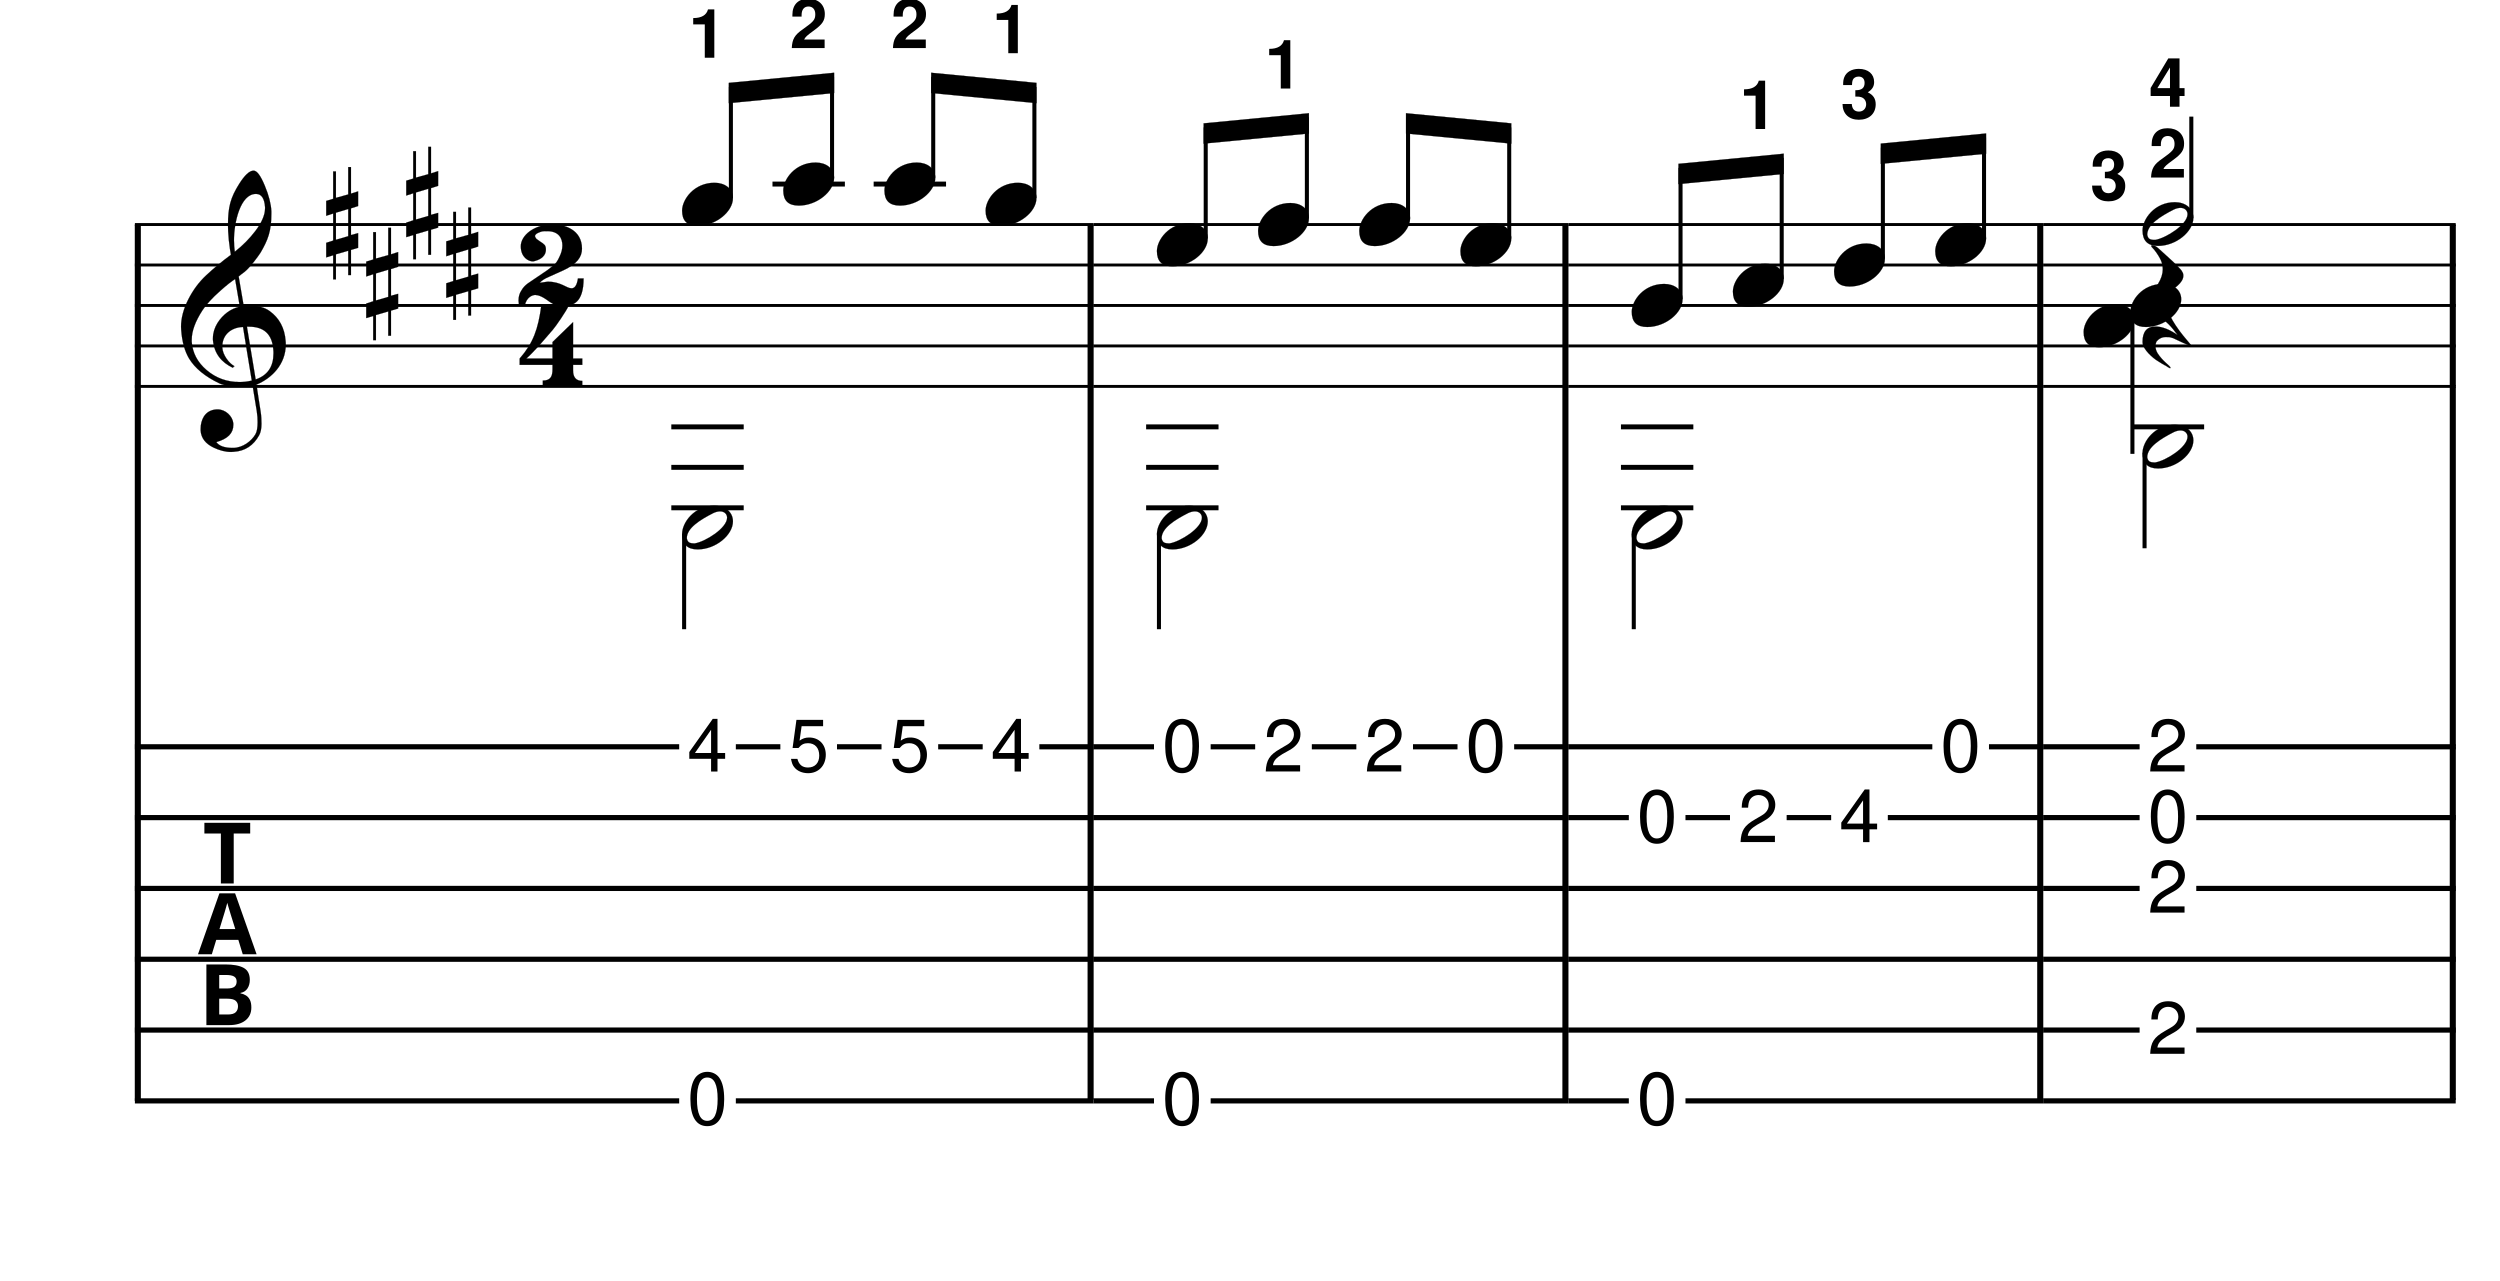
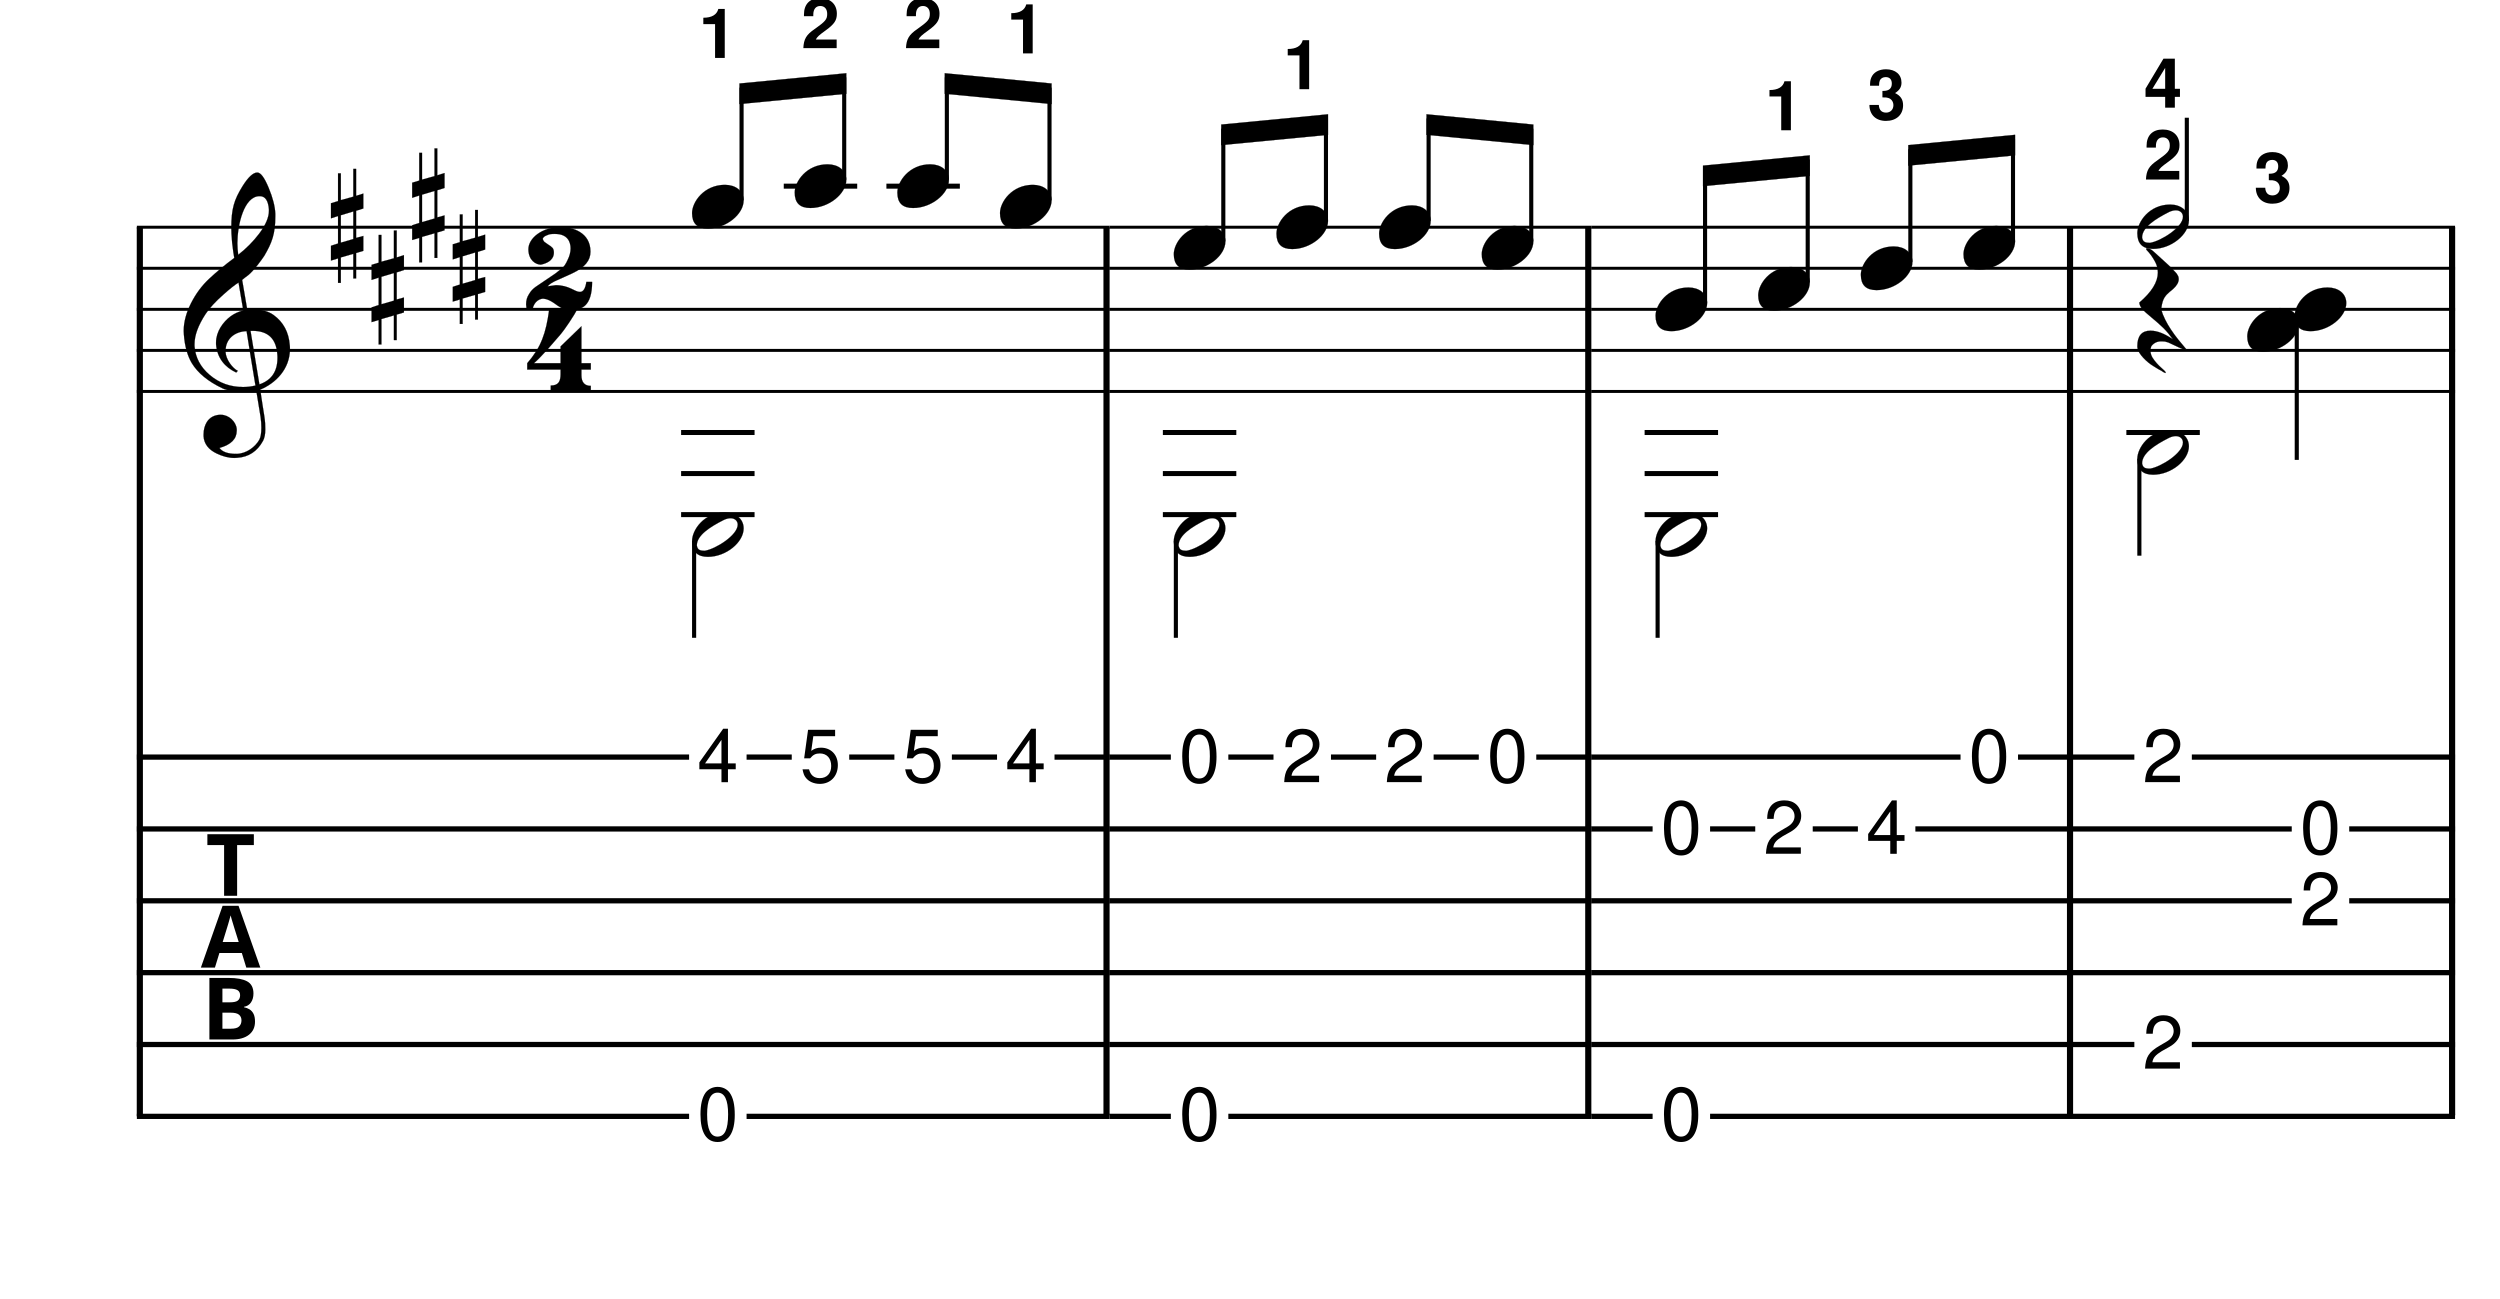
- <svg xmlns="http://www.w3.org/2000/svg" xmlns:xlink="http://www.w3.org/1999/xlink" viewBox="0 0 445 228" version="1.1" overflow="visible" id="osjvtb9">
+ <svg xmlns="http://www.w3.org/2000/svg" xmlns:xlink="http://www.w3.org/1999/xlink" viewBox="0 0 439 228" version="1.1" overflow="visible" id="k13cyb0m">
  <defs>
-     <g id="E050-osjvtb9">
+     <g id="E050-k13cyb0m">
      <path transform="scale(1,-1)" d="M441 -245c-23 -4 -48 -6 -76 -6c-59 0 -102 7 -130 20c-88 42 -150 93 -187 154c-26 44 -43 103 -48 176c0 6 -1 13 -1 19c0 54 15 111 45 170c29 57 65 106 110 148s96 85 153 127c-3 16 -8 46 -13 92c-4 43 -5 73 -5 89c0 117 16 172 69 257c34 54 64 82 89 82 c21 0 43 -30 69 -92s39 -115 41 -159v-15c0 -109 -21 -162 -67 -241c-13 -20 -63 -90 -98 -118c-13 -9 -25 -19 -37 -29l31 -181c8 1 18 2 28 2c58 0 102 -12 133 -35c59 -43 92 -104 98 -184c1 -7 1 -15 1 -22c0 -123 -87 -209 -181 -248c8 -57 17 -110 25 -162 c5 -31 6 -58 6 -80c0 -30 -5 -53 -14 -70c-35 -64 -88 -99 -158 -103c-5 0 -11 -1 -16 -1c-37 0 -72 10 -108 27c-50 24 -77 59 -80 105v11c0 29 7 55 20 76c18 28 45 42 79 44h6c49 0 93 -42 97 -87v-9c0 -51 -34 -86 -105 -106c17 -24 51 -36 102 -36c62 0 116 43 140 85 c9 16 13 41 13 74c0 20 -1 42 -5 67c-8 53 -18 106 -26 159zM461 939c-95 0 -135 -175 -135 -286c0 -24 2 -48 5 -71c50 39 92 82 127 128c40 53 60 100 60 140v8c-4 53 -22 81 -55 81h-2zM406 119l54 -326c73 25 110 78 110 161c0 7 0 15 -1 23c-7 95 -57 142 -151 142h-12 zM382 117c-72 -2 -128 -47 -128 -120v-7c2 -46 43 -99 75 -115c-3 -2 -7 -5 -10 -10c-70 33 -116 88 -123 172v11c0 68 44 126 88 159c23 17 49 29 78 36l-29 170c-21 -13 -52 -37 -92 -73c-50 -44 -86 -84 -109 -119c-45 -69 -67 -130 -67 -182v-13c5 -68 35 -127 93 -176 s125 -73 203 -73c25 0 50 3 75 9c-19 111 -36 221 -54 331z" />
    </g>
-     <g id="E262-osjvtb9">
+     <g id="E262-k13cyb0m">
      <path transform="scale(1,-1)" d="M136 186v169h17v-164l44 14v-91l-44 -14v-165l44 12v-91l-44 -13v-155h-17v150l-76 -22v-155h-17v149l-43 -13v90l43 14v167l-43 -14v92l43 13v169h17v-163zM60 73v-167l76 22v168z" />
    </g>
-     <g id="E082-osjvtb9">
+     <g id="E082-k13cyb0m">
      <path transform="scale(1,-1)" d="M124 -185c-18 0 -55 -14 -65 -65h-36l-3 30c0 25 6 45 18 63c11 19 22 30 39 43l121 82l37 29c15 11 27 29 38 54c12 24 18 47 18 70c0 40 -19 88 -94 88c-25 0 -32 0 -50 -8c-14 -5 -23 -12 -26 -22c3 -9 7 -15 10 -18l24 -17c12 -7 17 -11 27 -21c5 -7 7 -16 7 -27 c0 -12 0 -57 -79 -74c-30 0 -76 26 -76 94c0 66 81 135 197 135c72 0 181 -32 181 -150c0 -53 -32 -95 -113 -133l-91 -41c-26 -11 -45 -23 -57 -37l49 7c84 0 115 -41 148 -41c20 0 33 20 39 61h35c0 -152 -68 -168 -114 -168c-17 0 -65 0 -79 7h10l-28 17 c-49 37 -69 40 -87 42z" />
    </g>
-     <g id="E084-osjvtb9">
+     <g id="E084-k13cyb0m">
      <path transform="scale(1,-1)" d="M20 -78c84 97 114 180 134 329h170c-13 -32 -82 -132 -99 -151l-84 -97c-33 -36 -59 -63 -80 -81h162v102l127 123v-225h57v-39h-57v-34c0 -43 19 -65 57 -65v-34h-244v36c48 0 60 26 60 70v27h-203v39z" />
    </g>
-     <g id="E0A4-osjvtb9">
+     <g id="E0A4-k13cyb0m">
      <path transform="scale(1,-1)" d="M0 -39c0 68 73 172 200 172c66 0 114 -37 114 -95c0 -84 -106 -171 -218 -171c-64 0 -96 30 -96 94z" />
    </g>
-     <g id="E0A3-osjvtb9">
+     <g id="E0A3-k13cyb0m">
      <path transform="scale(1,-1)" d="M278 64c0 22 -17 39 -43 39c-12 0 -26 -3 -41 -10c-85 -43 -165 -94 -165 -156c5 -25 15 -32 49 -32c67 11 200 95 200 159zM0 -36c0 68 73 174 200 174c66 0 114 -39 114 -97c0 -84 -106 -173 -218 -173c-64 0 -96 32 -96 96z" />
    </g>
-     <g id="E06D-osjvtb9">
+     <g id="E06D-k13cyb0m">
      <path transform="scale(1,-1)" d="M18 697v53h369v-53h-154v-418h-60v418h-155zM111 -94l-50 -141h-64l168 470h78l165 -470h-67l-49 141h-181zM276 -43l-73 214l-77 -214h150zM27 -750v471h191c89 0 139 -51 139 -120c0 -47 -22 -82 -65 -102c60 -23 86 -58 86 -114c0 -78 -54 -135 -139 -135h-212z M203 -332h-116v-150h116c67 0 94 27 94 75s-27 75 -94 75zM234 -535h-147v-162h147c56 0 84 36 84 81c0 46 -28 81 -84 81z" />
    </g>
-     <g id="E240-osjvtb9">
+     <g id="E240-k13cyb0m">
      <path transform="scale(1,-1)" d="M179 -646c15 29 29 55 46 102c18 49 30 108 30 138c0 105 -80 173 -168 200c-18 5 -47 9 -87 16v190h22c8 0 33 -61 71 -95c4 -3 -2 3 61 -56c62 -58 122 -137 122 -241c0 -38 -13 -106 -35 -163c-20 -51 -43 -99 -66 -132c-6 -5 -10 -7 -13 -7s-5 2 -5 5l4 10 c1 3 14 25 18 33z" />
    </g>
-     <g id="E4E5-osjvtb9">
+     <g id="E4E5-k13cyb0m">
      <path transform="scale(1,-1)" d="M107 292c-13 24 -30 49 -52 71c-1 1 0 2 0 3l-2 2c3 3 4 4 6 4c12 0 26 -7 40 -20s44 -40 89 -81c26 -24 28 -29 46 -47c4 -4 8 -9 10 -14c6 -8 8 -16 8 -27c0 -19 -12 -40 -36 -61c-28 -23 -49 -38 -61 -73c-4 -11 -7 -27 -10 -50c13 -43 34 -83 59 -121 c31 -47 59 -79 101 -129c-8 0 -26 7 -54 20l-62 29l-21 6l-23 1c-25 0 -45 -10 -60 -30l-4 -14l-1 -12c0 -33 20 -56 39 -78c8 -9 17 -18 26 -26c17 -15 27 -24 28 -30l-3 -3c-11 5 -19 10 -25 15c-9 3 -37 21 -45 26c-24 14 -45 32 -63 51c-19 21 -37 44 -37 71 c0 63 27 95 80 95c41 0 86 -18 136 -52c-19 26 -37 48 -55 66c-23 23 -48 44 -73 65c-28 23 -47 40 -58 53s-17 26 -18 39c75 64 113 125 113 183c0 27 -7 48 -18 68z" />
    </g>
  </defs>
-   <style type="text/css">#osjvtb9 g.ending, #osjvtb9 g.fing, #osjvtb9 g.reh, #osjvtb9 g.tempo {font-weight:bold;}#osjvtb9 g.dir, #osjvtb9 g.dynam, #osjvtb9 g.mNum {font-style:italic;}#osjvtb9 g.label {font-weight:normal;}#osjvtb9 ellipse, #osjvtb9 path, #osjvtb9 polygon, #osjvtb9 polyline, #osjvtb9 rect {stroke:currentColor}#osjvtb9 g.cursor {fill:dodgerblue; color:dodgerblue;}#osjvtb9 g.cursor.chord {fill:limegreen; color:limegreen;}</style>
-   <svg class="definition-scale" color="black" font-family="Helvetica, Arial, DejaVu Sans, sans-serif" viewBox="0 0 11120 5680">
+   <style type="text/css">#k13cyb0m g.ending, #k13cyb0m g.fing, #k13cyb0m g.reh, #k13cyb0m g.tempo {font-weight:bold;}#k13cyb0m g.dir, #k13cyb0m g.dynam, #k13cyb0m g.mNum {font-style:italic;}#k13cyb0m g.label {font-weight:normal;}#k13cyb0m ellipse, #k13cyb0m path, #k13cyb0m polygon, #k13cyb0m polyline, #k13cyb0m rect {stroke:currentColor}#k13cyb0m g.cursor {fill:dodgerblue; color:dodgerblue;}#k13cyb0m g.cursor.chord {fill:limegreen; color:limegreen;}</style>
+   <svg class="definition-scale" color="black" font-family="Helvetica, Arial, DejaVu Sans, sans-serif" viewBox="0 0 10960 5680">
    <g class="page-margin" transform="translate(600, 0)">
      <g data-class="score" class="score pageMilestone">
            </g>
      <g data-class="system" class="system">
        <path d="M13 990 L13 4888" stroke-width="27" />
        <g data-class="measure" class="measure">
          <g data-class="staff" class="staff">
            <path d="M0 990 L4264 990" stroke-width="13" />
            <path d="M0 1170 L4264 1170" stroke-width="13" />
            <path d="M0 1350 L4264 1350" stroke-width="13" />
            <path d="M0 1530 L4264 1530" stroke-width="13" />
            <path d="M0 1710 L4264 1710" stroke-width="13" />
            <g data-class="clef" class="clef">
-               <use xlink:href="#E050-osjvtb9" transform="translate(206, 1530) scale(0.72, 0.72)" />
+               <use xlink:href="#E050-k13cyb0m" transform="translate(206, 1530) scale(0.72, 0.72)" />
            </g>
            <g data-class="keySig" class="keySig">
              <g data-class="keyAccid" class="keyAccid">
-                 <use xlink:href="#E262-osjvtb9" transform="translate(851, 990) scale(0.72, 0.72)" />
+                 <use xlink:href="#E262-k13cyb0m" transform="translate(851, 990) scale(0.72, 0.72)" />
              </g>
              <g data-class="keyAccid" class="keyAccid">
-                 <use xlink:href="#E262-osjvtb9" transform="translate(1029, 1260) scale(0.72, 0.72)" />
+                 <use xlink:href="#E262-k13cyb0m" transform="translate(1029, 1260) scale(0.72, 0.72)" />
              </g>
              <g data-class="keyAccid" class="keyAccid">
-                 <use xlink:href="#E262-osjvtb9" transform="translate(1207, 900) scale(0.72, 0.72)" />
+                 <use xlink:href="#E262-k13cyb0m" transform="translate(1207, 900) scale(0.72, 0.72)" />
              </g>
              <g data-class="keyAccid" class="keyAccid">
-                 <use xlink:href="#E262-osjvtb9" transform="translate(1385, 1170) scale(0.72, 0.72)" />
+                 <use xlink:href="#E262-k13cyb0m" transform="translate(1385, 1170) scale(0.72, 0.72)" />
              </g>
            </g>
            <g data-class="meterSig" class="meterSig">
-               <use xlink:href="#E082-osjvtb9" transform="translate(1692, 1170) scale(0.72, 0.72)" />
-               <use xlink:href="#E084-osjvtb9" transform="translate(1697, 1530) scale(0.72, 0.72)" />
+               <use xlink:href="#E082-k13cyb0m" transform="translate(1692, 1170) scale(0.72, 0.72)" />
+               <use xlink:href="#E084-k13cyb0m" transform="translate(1697, 1530) scale(0.72, 0.72)" />
            </g>
            <g data-class="ledgerLines" class="ledgerLines above">
              <g data-class="lineDash" class="lineDash" data-related="#tab-note-1">
                <path d="M2836 810 L3158 810" stroke-width="22" />
              </g>
              <g data-class="lineDash" class="lineDash" data-related="#tab-note-2">
                <path d="M3286 810 L3608 810" stroke-width="22" />
              </g>
            </g>
            <g data-class="ledgerLines" class="ledgerLines below">
              <g data-class="lineDash" class="lineDash" data-related="#tab-note-4">
                <path d="M2386 1890 L2708 1890" stroke-width="22" />
              </g>
              <g data-class="lineDash" class="lineDash" data-related="#tab-note-4">
                <path d="M2386 2070 L2708 2070" stroke-width="22" />
              </g>
              <g data-class="lineDash" class="lineDash" data-related="#tab-note-4">
                <path d="M2386 2250 L2708 2250" stroke-width="22" />
              </g>
            </g>
            <g data-class="layer" class="layer">
              <g data-class="beam" class="beam">
                <polygon points="2642,360 3110,315 3110,405 2642,450" />
                <g data-class="note" class="note">
                  <g data-class="notehead" class="notehead">
-                     <use xlink:href="#E0A4-osjvtb9" transform="translate(2434, 900) scale(0.72, 0.72)" />
+                     <use xlink:href="#E0A4-k13cyb0m" transform="translate(2434, 900) scale(0.72, 0.72)" />
                  </g>
                  <g data-class="stem" class="stem">
                    <path d="M2651 872 L2651 378" stroke-width="18" />
                  </g>
                  <g data-class="accid" class="accid" />
                </g>
                <g data-class="note" class="note">
                  <g data-class="notehead" class="notehead">
-                     <use xlink:href="#E0A4-osjvtb9" transform="translate(2884, 810) scale(0.72, 0.72)" />
+                     <use xlink:href="#E0A4-k13cyb0m" transform="translate(2884, 810) scale(0.72, 0.72)" />
                  </g>
                  <g data-class="stem" class="stem">
                    <path d="M3101 782 L3101 333" stroke-width="18" />
                  </g>
                </g>
              </g>
              <g data-class="beam" class="beam">
                <polygon points="3542,315 4010,360 4010,450 3542,405" />
                <g data-class="note" class="note">
                  <g data-class="notehead" class="notehead">
-                     <use xlink:href="#E0A4-osjvtb9" transform="translate(3334, 810) scale(0.72, 0.72)" />
+                     <use xlink:href="#E0A4-k13cyb0m" transform="translate(3334, 810) scale(0.72, 0.72)" />
                  </g>
                  <g data-class="stem" class="stem">
                    <path d="M3551 782 L3551 333" stroke-width="18" />
                  </g>
                </g>
                <g data-class="note" class="note">
                  <g data-class="notehead" class="notehead">
-                     <use xlink:href="#E0A4-osjvtb9" transform="translate(3784, 900) scale(0.72, 0.72)" />
+                     <use xlink:href="#E0A4-k13cyb0m" transform="translate(3784, 900) scale(0.72, 0.72)" />
                  </g>
                  <g data-class="stem" class="stem">
                    <path d="M4001 872 L4001 378" stroke-width="18" />
                  </g>
                  <g data-class="accid" class="accid" />
                </g>
              </g>
            </g>
            <g data-class="layer" class="layer">
              <g data-class="note" class="note">
                <g data-class="notehead" class="notehead">
-                   <use xlink:href="#E0A3-osjvtb9" transform="translate(2434, 2340) scale(0.72, 0.72)" />
+                   <use xlink:href="#E0A3-k13cyb0m" transform="translate(2434, 2340) scale(0.72, 0.72)" />
                </g>
                <g data-class="stem" class="stem">
                  <path d="M2443 2365 L2443 2790" stroke-width="18" />
                </g>
              </g>
            </g>
          </g>
          <g data-class="staff" class="staff">
            <path d="M0 3313 L2421 3313" stroke-width="23" />
            <path d="M2673 3313 L2871 3313" stroke-width="23" />
            <path d="M3123 3313 L3321 3313" stroke-width="23" />
            <path d="M3573 3313 L3771 3313" stroke-width="23" />
            <path d="M4023 3313 L4264 3313" stroke-width="23" />
            <path d="M0 3628 L4264 3628" stroke-width="23" />
            <path d="M0 3943 L4264 3943" stroke-width="23" />
            <path d="M0 4258 L4264 4258" stroke-width="23" />
            <path d="M0 4573 L4264 4573" stroke-width="23" />
            <path d="M0 4888 L2421 4888" stroke-width="23" />
            <path d="M2673 4888 L4264 4888" stroke-width="23" />
            <g data-class="clef" class="clef">
              <text x="411" y="3921" text-anchor="middle" font-family="sans-serif" font-weight="bold" font-size="378px" fill="#000000" stroke="none">T</text>
              <text x="411" y="4236" text-anchor="middle" font-family="sans-serif" font-weight="bold" font-size="378px" fill="#000000" stroke="none">A</text>
              <text x="411" y="4551" text-anchor="middle" font-family="sans-serif" font-weight="bold" font-size="378px" fill="#000000" stroke="none">B</text>
            </g>
            <g data-class="layer" class="layer">
              <g data-class="tabGrp" class="tabGrp">
                <g data-class="tabDurSym" class="tabDurSym">
                  <g data-class="stem" class="stem">
                    <path d="M2547 3156 L2547 2528" stroke-width="31" />
                    <g data-class="flag" class="flag">
-                       <use xlink:href="#E240-osjvtb9" transform="translate(2532, 2528) scale(0.72, 0.72)" />
+                       <use xlink:href="#E240-k13cyb0m" transform="translate(2532, 2528) scale(0.72, 0.72)" />
                    </g>
                  </g>
                </g>
                <g data-class="note" class="note">
                  <text x="2547" y="3423" text-anchor="middle" font-size="0px">
                    <tspan font-size="324px">4</tspan>
                  </text>
                  <g data-class="accid" class="accid" />
                </g>
              </g>
              <g data-class="tabGrp" class="tabGrp">
                <g data-class="tabDurSym" class="tabDurSym">
                  <g data-class="stem" class="stem">
                    <path d="M2997 3156 L2997 2528" stroke-width="31" />
                    <g data-class="flag" class="flag">
-                       <use xlink:href="#E240-osjvtb9" transform="translate(2982, 2528) scale(0.72, 0.72)" />
+                       <use xlink:href="#E240-k13cyb0m" transform="translate(2982, 2528) scale(0.72, 0.72)" />
                    </g>
                  </g>
                </g>
                <g data-class="note" class="note">
                  <text x="2997" y="3423" text-anchor="middle" font-size="0px">
                    <tspan font-size="324px">5</tspan>
                  </text>
                </g>
              </g>
              <g data-class="tabGrp" class="tabGrp">
                <g data-class="tabDurSym" class="tabDurSym">
                  <g data-class="stem" class="stem">
                    <path d="M3447 3156 L3447 2528" stroke-width="31" />
                    <g data-class="flag" class="flag">
-                       <use xlink:href="#E240-osjvtb9" transform="translate(3432, 2528) scale(0.72, 0.72)" />
+                       <use xlink:href="#E240-k13cyb0m" transform="translate(3432, 2528) scale(0.72, 0.72)" />
                    </g>
                  </g>
                </g>
                <g data-class="note" class="note">
                  <text x="3447" y="3423" text-anchor="middle" font-size="0px">
                    <tspan font-size="324px">5</tspan>
                  </text>
                </g>
              </g>
              <g data-class="tabGrp" class="tabGrp">
                <g data-class="tabDurSym" class="tabDurSym">
                  <g data-class="stem" class="stem">
                    <path d="M3897 3156 L3897 2528" stroke-width="31" />
                    <g data-class="flag" class="flag">
-                       <use xlink:href="#E240-osjvtb9" transform="translate(3882, 2528) scale(0.72, 0.72)" />
+                       <use xlink:href="#E240-k13cyb0m" transform="translate(3882, 2528) scale(0.72, 0.72)" />
                    </g>
                  </g>
                </g>
                <g data-class="note" class="note">
                  <text x="3897" y="3423" text-anchor="middle" font-size="0px">
                    <tspan font-size="324px">4</tspan>
                  </text>
                  <g data-class="accid" class="accid" />
                </g>
              </g>
            </g>
            <g data-class="layer" class="layer">
              <g data-class="tabGrp" class="tabGrp">
                <g data-class="tabDurSym" class="tabDurSym">
                  <g data-class="stem" class="stem">
                    <path d="M2547 5045 L2547 5359" stroke-width="31" />
                  </g>
                </g>
                <g data-class="note" class="note">
                  <text x="2547" y="4993" text-anchor="middle" font-size="0px">
                    <tspan font-size="324px">0</tspan>
                  </text>
                </g>
              </g>
            </g>
          </g>
          <g data-class="fing" class="fing">
            <text x="2547" y="248" text-anchor="middle" font-size="0px">
              <tspan data-class="text" class="text">
                <tspan font-size="303px">1</tspan>
              </tspan>
            </text>
          </g>
          <g data-class="fing" class="fing">
            <text x="2997" y="205" text-anchor="middle" font-size="0px">
              <tspan data-class="text" class="text">
                <tspan font-size="303px">2</tspan>
              </tspan>
            </text>
          </g>
          <g data-class="fing" class="fing">
            <text x="3447" y="205" text-anchor="middle" font-size="0px">
              <tspan data-class="text" class="text">
                <tspan font-size="303px">2</tspan>
              </tspan>
            </text>
          </g>
          <g data-class="fing" class="fing">
            <text x="3897" y="228" text-anchor="middle" font-size="0px">
              <tspan data-class="text" class="text">
                <tspan font-size="303px">1</tspan>
              </tspan>
            </text>
          </g>
          <g data-class="barLine" class="barLine">
            <path d="M4251 990 L4251 1710" stroke-width="27" />
            <path d="M4251 3313 L4251 4883" stroke-width="27" />
            <path d="M4251 1710 L4251 3313" stroke-width="27" />
          </g>
        </g>
        <g data-class="measure" class="measure">
          <g data-class="staff" class="staff">
            <path d="M4264 990 L6376 990" stroke-width="13" />
            <path d="M4264 1170 L6376 1170" stroke-width="13" />
            <path d="M4264 1350 L6376 1350" stroke-width="13" />
            <path d="M4264 1530 L6376 1530" stroke-width="13" />
            <path d="M4264 1710 L6376 1710" stroke-width="13" />
            <g data-class="ledgerLines" class="ledgerLines below">
              <g data-class="lineDash" class="lineDash" data-related="#tab-note-9">
                <path d="M4498 1890 L4820 1890" stroke-width="22" />
              </g>
              <g data-class="lineDash" class="lineDash" data-related="#tab-note-9">
                <path d="M4498 2070 L4820 2070" stroke-width="22" />
              </g>
              <g data-class="lineDash" class="lineDash" data-related="#tab-note-9">
                <path d="M4498 2250 L4820 2250" stroke-width="22" />
              </g>
            </g>
            <g data-class="layer" class="layer">
              <g data-class="beam" class="beam">
                <polygon points="4754,540 5222,495 5222,585 4754,630" />
                <g data-class="note" class="note">
                  <g data-class="notehead" class="notehead">
-                     <use xlink:href="#E0A4-osjvtb9" transform="translate(4546, 1080) scale(0.72, 0.72)" />
+                     <use xlink:href="#E0A4-k13cyb0m" transform="translate(4546, 1080) scale(0.72, 0.72)" />
                  </g>
                  <g data-class="stem" class="stem">
                    <path d="M4763 1052 L4763 558" stroke-width="18" />
                  </g>
                </g>
                <g data-class="note" class="note">
                  <g data-class="notehead" class="notehead">
-                     <use xlink:href="#E0A4-osjvtb9" transform="translate(4996, 990) scale(0.72, 0.72)" />
+                     <use xlink:href="#E0A4-k13cyb0m" transform="translate(4996, 990) scale(0.72, 0.72)" />
                  </g>
                  <g data-class="stem" class="stem">
                    <path d="M5213 962 L5213 513" stroke-width="18" />
                  </g>
                  <g data-class="accid" class="accid" />
                </g>
              </g>
              <g data-class="beam" class="beam">
                <polygon points="5654,495 6122,540 6122,630 5654,585" />
                <g data-class="note" class="note">
                  <g data-class="notehead" class="notehead">
-                     <use xlink:href="#E0A4-osjvtb9" transform="translate(5446, 990) scale(0.72, 0.72)" />
+                     <use xlink:href="#E0A4-k13cyb0m" transform="translate(5446, 990) scale(0.72, 0.72)" />
                  </g>
                  <g data-class="stem" class="stem">
                    <path d="M5663 962 L5663 513" stroke-width="18" />
                  </g>
                  <g data-class="accid" class="accid" />
                </g>
                <g data-class="note" class="note">
                  <g data-class="notehead" class="notehead">
-                     <use xlink:href="#E0A4-osjvtb9" transform="translate(5896, 1080) scale(0.72, 0.72)" />
+                     <use xlink:href="#E0A4-k13cyb0m" transform="translate(5896, 1080) scale(0.72, 0.72)" />
                  </g>
                  <g data-class="stem" class="stem">
                    <path d="M6113 1052 L6113 558" stroke-width="18" />
                  </g>
                </g>
              </g>
            </g>
            <g data-class="layer" class="layer">
              <g data-class="note" class="note">
                <g data-class="notehead" class="notehead">
-                   <use xlink:href="#E0A3-osjvtb9" transform="translate(4546, 2340) scale(0.72, 0.72)" />
+                   <use xlink:href="#E0A3-k13cyb0m" transform="translate(4546, 2340) scale(0.72, 0.72)" />
                </g>
                <g data-class="stem" class="stem">
                  <path d="M4555 2365 L4555 2790" stroke-width="18" />
                </g>
              </g>
            </g>
          </g>
          <g data-class="staff" class="staff">
            <path d="M4264 3313 L4533 3313" stroke-width="23" />
            <path d="M4785 3313 L4983 3313" stroke-width="23" />
            <path d="M5235 3313 L5433 3313" stroke-width="23" />
            <path d="M5685 3313 L5883 3313" stroke-width="23" />
            <path d="M6135 3313 L6376 3313" stroke-width="23" />
            <path d="M4264 3628 L6376 3628" stroke-width="23" />
            <path d="M4264 3943 L6376 3943" stroke-width="23" />
            <path d="M4264 4258 L6376 4258" stroke-width="23" />
            <path d="M4264 4573 L6376 4573" stroke-width="23" />
            <path d="M4264 4888 L4533 4888" stroke-width="23" />
            <path d="M4785 4888 L6376 4888" stroke-width="23" />
            <g data-class="layer" class="layer">
              <g data-class="tabGrp" class="tabGrp">
                <g data-class="tabDurSym" class="tabDurSym">
                  <g data-class="stem" class="stem">
                    <path d="M4659 3156 L4659 2528" stroke-width="31" />
                    <g data-class="flag" class="flag">
-                       <use xlink:href="#E240-osjvtb9" transform="translate(4644, 2528) scale(0.72, 0.72)" />
+                       <use xlink:href="#E240-k13cyb0m" transform="translate(4644, 2528) scale(0.72, 0.72)" />
                    </g>
                  </g>
                </g>
                <g data-class="note" class="note">
                  <text x="4659" y="3423" text-anchor="middle" font-size="0px">
                    <tspan font-size="324px">0</tspan>
                  </text>
                </g>
              </g>
              <g data-class="tabGrp" class="tabGrp">
                <g data-class="tabDurSym" class="tabDurSym">
                  <g data-class="stem" class="stem">
                    <path d="M5109 3156 L5109 2528" stroke-width="31" />
                    <g data-class="flag" class="flag">
-                       <use xlink:href="#E240-osjvtb9" transform="translate(5094, 2528) scale(0.72, 0.72)" />
+                       <use xlink:href="#E240-k13cyb0m" transform="translate(5094, 2528) scale(0.72, 0.72)" />
                    </g>
                  </g>
                </g>
                <g data-class="note" class="note">
                  <text x="5109" y="3423" text-anchor="middle" font-size="0px">
                    <tspan font-size="324px">2</tspan>
                  </text>
                  <g data-class="accid" class="accid" />
                </g>
              </g>
              <g data-class="tabGrp" class="tabGrp">
                <g data-class="tabDurSym" class="tabDurSym">
                  <g data-class="stem" class="stem">
                    <path d="M5559 3156 L5559 2528" stroke-width="31" />
                    <g data-class="flag" class="flag">
-                       <use xlink:href="#E240-osjvtb9" transform="translate(5544, 2528) scale(0.72, 0.72)" />
+                       <use xlink:href="#E240-k13cyb0m" transform="translate(5544, 2528) scale(0.72, 0.72)" />
                    </g>
                  </g>
                </g>
                <g data-class="note" class="note">
                  <text x="5559" y="3423" text-anchor="middle" font-size="0px">
                    <tspan font-size="324px">2</tspan>
                  </text>
                  <g data-class="accid" class="accid" />
                </g>
              </g>
              <g data-class="tabGrp" class="tabGrp">
                <g data-class="tabDurSym" class="tabDurSym">
                  <g data-class="stem" class="stem">
                    <path d="M6009 3156 L6009 2528" stroke-width="31" />
                    <g data-class="flag" class="flag">
-                       <use xlink:href="#E240-osjvtb9" transform="translate(5994, 2528) scale(0.72, 0.72)" />
+                       <use xlink:href="#E240-k13cyb0m" transform="translate(5994, 2528) scale(0.72, 0.72)" />
                    </g>
                  </g>
                </g>
                <g data-class="note" class="note">
                  <text x="6009" y="3423" text-anchor="middle" font-size="0px">
                    <tspan font-size="324px">0</tspan>
                  </text>
                </g>
              </g>
            </g>
            <g data-class="layer" class="layer">
              <g data-class="tabGrp" class="tabGrp">
                <g data-class="tabDurSym" class="tabDurSym">
                  <g data-class="stem" class="stem">
                    <path d="M4659 5045 L4659 5359" stroke-width="31" />
                  </g>
                </g>
                <g data-class="note" class="note">
                  <text x="4659" y="4993" text-anchor="middle" font-size="0px">
                    <tspan font-size="324px">0</tspan>
                  </text>
                </g>
              </g>
            </g>
          </g>
          <g data-class="fing" class="fing">
            <text x="5109" y="385" text-anchor="middle" font-size="0px">
              <tspan data-class="text" class="text">
                <tspan font-size="303px">1</tspan>
              </tspan>
            </text>
          </g>
          <g data-class="barLine" class="barLine">
            <path d="M6363 990 L6363 1710" stroke-width="27" />
            <path d="M6363 3313 L6363 4883" stroke-width="27" />
            <path d="M6363 1710 L6363 3313" stroke-width="27" />
          </g>
        </g>
        <g data-class="measure" class="measure">
          <g data-class="staff" class="staff">
            <path d="M6376 990 L8488 990" stroke-width="13" />
            <path d="M6376 1170 L8488 1170" stroke-width="13" />
            <path d="M6376 1350 L8488 1350" stroke-width="13" />
            <path d="M6376 1530 L8488 1530" stroke-width="13" />
            <path d="M6376 1710 L8488 1710" stroke-width="13" />
            <g data-class="ledgerLines" class="ledgerLines below">
              <g data-class="lineDash" class="lineDash" data-related="#tab-note-14">
                <path d="M6610 1890 L6932 1890" stroke-width="22" />
              </g>
              <g data-class="lineDash" class="lineDash" data-related="#tab-note-14">
                <path d="M6610 2070 L6932 2070" stroke-width="22" />
              </g>
              <g data-class="lineDash" class="lineDash" data-related="#tab-note-14">
                <path d="M6610 2250 L6932 2250" stroke-width="22" />
              </g>
            </g>
            <g data-class="layer" class="layer">
              <g data-class="beam" class="beam">
                <polygon points="6866,720 7334,675 7334,765 6866,810" />
                <g data-class="note" class="note">
                  <g data-class="notehead" class="notehead">
-                     <use xlink:href="#E0A4-osjvtb9" transform="translate(6658, 1350) scale(0.72, 0.72)" />
+                     <use xlink:href="#E0A4-k13cyb0m" transform="translate(6658, 1350) scale(0.72, 0.72)" />
                  </g>
                  <g data-class="stem" class="stem">
                    <path d="M6875 1322 L6875 738" stroke-width="18" />
                  </g>
                </g>
                <g data-class="note" class="note">
                  <g data-class="notehead" class="notehead">
-                     <use xlink:href="#E0A4-osjvtb9" transform="translate(7108, 1260) scale(0.72, 0.72)" />
+                     <use xlink:href="#E0A4-k13cyb0m" transform="translate(7108, 1260) scale(0.72, 0.72)" />
                  </g>
                  <g data-class="stem" class="stem">
                    <path d="M7325 1232 L7325 693" stroke-width="18" />
                  </g>
                  <g data-class="accid" class="accid" />
                </g>
              </g>
              <g data-class="beam" class="beam">
                <polygon points="7766,630 8234,585 8234,675 7766,720" />
                <g data-class="note" class="note">
                  <g data-class="notehead" class="notehead">
-                     <use xlink:href="#E0A4-osjvtb9" transform="translate(7558, 1170) scale(0.72, 0.72)" />
+                     <use xlink:href="#E0A4-k13cyb0m" transform="translate(7558, 1170) scale(0.72, 0.72)" />
                  </g>
                  <g data-class="stem" class="stem">
                    <path d="M7775 1142 L7775 648" stroke-width="18" />
                  </g>
                  <g data-class="accid" class="accid" />
                </g>
                <g data-class="note" class="note">
                  <g data-class="notehead" class="notehead">
-                     <use xlink:href="#E0A4-osjvtb9" transform="translate(8008, 1080) scale(0.72, 0.72)" />
+                     <use xlink:href="#E0A4-k13cyb0m" transform="translate(8008, 1080) scale(0.72, 0.72)" />
                  </g>
                  <g data-class="stem" class="stem">
                    <path d="M8225 1052 L8225 603" stroke-width="18" />
                  </g>
                </g>
              </g>
            </g>
            <g data-class="layer" class="layer">
              <g data-class="note" class="note">
                <g data-class="notehead" class="notehead">
-                   <use xlink:href="#E0A3-osjvtb9" transform="translate(6658, 2340) scale(0.72, 0.72)" />
+                   <use xlink:href="#E0A3-k13cyb0m" transform="translate(6658, 2340) scale(0.72, 0.72)" />
                </g>
                <g data-class="stem" class="stem">
                  <path d="M6667 2365 L6667 2790" stroke-width="18" />
                </g>
              </g>
            </g>
          </g>
          <g data-class="staff" class="staff">
            <path d="M6376 3313 L7995 3313" stroke-width="23" />
            <path d="M8247 3313 L8488 3313" stroke-width="23" />
            <path d="M6376 3628 L6645 3628" stroke-width="23" />
            <path d="M6897 3628 L7095 3628" stroke-width="23" />
            <path d="M7347 3628 L7545 3628" stroke-width="23" />
            <path d="M7797 3628 L8488 3628" stroke-width="23" />
            <path d="M6376 3943 L8488 3943" stroke-width="23" />
            <path d="M6376 4258 L8488 4258" stroke-width="23" />
            <path d="M6376 4573 L8488 4573" stroke-width="23" />
            <path d="M6376 4888 L6645 4888" stroke-width="23" />
            <path d="M6897 4888 L8488 4888" stroke-width="23" />
            <g data-class="layer" class="layer">
              <g data-class="tabGrp" class="tabGrp">
                <g data-class="tabDurSym" class="tabDurSym">
                  <g data-class="stem" class="stem">
                    <path d="M6771 3156 L6771 2528" stroke-width="31" />
                    <g data-class="flag" class="flag">
-                       <use xlink:href="#E240-osjvtb9" transform="translate(6756, 2528) scale(0.72, 0.72)" />
+                       <use xlink:href="#E240-k13cyb0m" transform="translate(6756, 2528) scale(0.72, 0.72)" />
                    </g>
                  </g>
                </g>
                <g data-class="note" class="note">
                  <text x="6771" y="3737" text-anchor="middle" font-size="0px">
                    <tspan font-size="324px">0</tspan>
                  </text>
                </g>
              </g>
              <g data-class="tabGrp" class="tabGrp">
                <g data-class="tabDurSym" class="tabDurSym">
                  <g data-class="stem" class="stem">
                    <path d="M7221 3156 L7221 2528" stroke-width="31" />
                    <g data-class="flag" class="flag">
-                       <use xlink:href="#E240-osjvtb9" transform="translate(7206, 2528) scale(0.72, 0.72)" />
+                       <use xlink:href="#E240-k13cyb0m" transform="translate(7206, 2528) scale(0.72, 0.72)" />
                    </g>
                  </g>
                </g>
                <g data-class="note" class="note">
                  <text x="7221" y="3737" text-anchor="middle" font-size="0px">
                    <tspan font-size="324px">2</tspan>
                  </text>
                  <g data-class="accid" class="accid" />
                </g>
              </g>
              <g data-class="tabGrp" class="tabGrp">
                <g data-class="tabDurSym" class="tabDurSym">
                  <g data-class="stem" class="stem">
                    <path d="M7671 3156 L7671 2528" stroke-width="31" />
                    <g data-class="flag" class="flag">
-                       <use xlink:href="#E240-osjvtb9" transform="translate(7656, 2528) scale(0.72, 0.72)" />
+                       <use xlink:href="#E240-k13cyb0m" transform="translate(7656, 2528) scale(0.72, 0.72)" />
                    </g>
                  </g>
                </g>
                <g data-class="note" class="note">
                  <text x="7671" y="3737" text-anchor="middle" font-size="0px">
                    <tspan font-size="324px">4</tspan>
                  </text>
                  <g data-class="accid" class="accid" />
                </g>
              </g>
              <g data-class="tabGrp" class="tabGrp">
                <g data-class="tabDurSym" class="tabDurSym">
                  <g data-class="stem" class="stem">
                    <path d="M8121 3156 L8121 2528" stroke-width="31" />
                    <g data-class="flag" class="flag">
-                       <use xlink:href="#E240-osjvtb9" transform="translate(8106, 2528) scale(0.72, 0.72)" />
+                       <use xlink:href="#E240-k13cyb0m" transform="translate(8106, 2528) scale(0.72, 0.72)" />
                    </g>
                  </g>
                </g>
                <g data-class="note" class="note">
                  <text x="8121" y="3423" text-anchor="middle" font-size="0px">
                    <tspan font-size="324px">0</tspan>
                  </text>
                </g>
              </g>
            </g>
            <g data-class="layer" class="layer">
              <g data-class="tabGrp" class="tabGrp">
                <g data-class="tabDurSym" class="tabDurSym">
                  <g data-class="stem" class="stem">
                    <path d="M6771 5045 L6771 5359" stroke-width="31" />
                  </g>
                </g>
                <g data-class="note" class="note">
                  <text x="6771" y="4993" text-anchor="middle" font-size="0px">
                    <tspan font-size="324px">0</tspan>
                  </text>
                </g>
              </g>
            </g>
          </g>
          <g data-class="fing" class="fing">
            <text x="7221" y="565" text-anchor="middle" font-size="0px">
              <tspan data-class="text" class="text">
                <tspan font-size="303px">1</tspan>
              </tspan>
            </text>
          </g>
          <g data-class="fing" class="fing">
            <text x="7671" y="517" text-anchor="middle" font-size="0px">
              <tspan data-class="text" class="text">
                <tspan font-size="303px">3</tspan>
              </tspan>
            </text>
          </g>
          <g data-class="barLine" class="barLine">
            <path d="M8475 990 L8475 1710" stroke-width="27" />
            <path d="M8475 3313 L8475 4883" stroke-width="27" />
            <path d="M8475 1710 L8475 3313" stroke-width="27" />
          </g>
        </g>
        <g data-class="measure" class="measure">
          <g data-class="staff" class="staff">
-             <path d="M8488 990 L10323 990" stroke-width="13" />
-             <path d="M8488 1170 L10323 1170" stroke-width="13" />
-             <path d="M8488 1350 L10323 1350" stroke-width="13" />
-             <path d="M8488 1530 L10323 1530" stroke-width="13" />
-             <path d="M8488 1710 L10323 1710" stroke-width="13" />
+             <path d="M8488 990 L10163 990" stroke-width="13" />
+             <path d="M8488 1170 L10163 1170" stroke-width="13" />
+             <path d="M8488 1350 L10163 1350" stroke-width="13" />
+             <path d="M8488 1530 L10163 1530" stroke-width="13" />
+             <path d="M8488 1710 L10163 1710" stroke-width="13" />
            <g data-class="ledgerLines" class="ledgerLines below">
-               <g data-class="lineDash" class="lineDash" data-related="#tab-note-16">
-                 <path d="M8882 1890 L9204 1890" stroke-width="22" />
+               <g data-class="lineDash" class="lineDash" data-related="#tab-note-18">
+                 <path d="M8722 1890 L9044 1890" stroke-width="22" />
              </g>
            </g>
            <g data-class="layer" class="layer">
              <g data-class="note" class="note">
                <g data-class="notehead" class="notehead">
-                   <use xlink:href="#E0A3-osjvtb9" transform="translate(8930, 990) scale(0.72, 0.72)" />
+                   <use xlink:href="#E0A3-k13cyb0m" transform="translate(8770, 990) scale(0.72, 0.72)" />
                </g>
                <g data-class="stem" class="stem">
-                   <path d="M9147 962 L9147 510" stroke-width="18" />
+                   <path d="M8987 962 L8987 510" stroke-width="18" />
                </g>
                <g data-class="accid" class="accid" />
              </g>
            </g>
            <g data-class="layer" class="layer">
              <g data-class="rest" class="rest">
-                 <use xlink:href="#E4E5-osjvtb9" transform="translate(8930, 1350) scale(0.72, 0.72)" />
-               </g>
-               <g data-class="space" class="space" />
+                 <use xlink:href="#E4E5-k13cyb0m" transform="translate(8770, 1350) scale(0.72, 0.72)" />
+               </g>
+               <g data-class="chord" class="chord">
+                 <g data-class="stem" class="stem">
+                   <path d="M9469 1378 L9469 2010" stroke-width="18" />
+                 </g>
+                 <g data-class="note" class="note">
+                   <g data-class="notehead" class="notehead">
+                     <use xlink:href="#E0A4-k13cyb0m" transform="translate(9252, 1440) scale(0.72, 0.72)" />
+                   </g>
+                 </g>
+                 <g data-class="note" class="note">
+                   <g data-class="notehead" class="notehead">
+                     <use xlink:href="#E0A4-k13cyb0m" transform="translate(9460, 1350) scale(0.72, 0.72)" />
+                   </g>
+                 </g>
+               </g>
            </g>
            <g data-class="layer" class="layer">
              <g data-class="note" class="note">
                <g data-class="notehead" class="notehead">
-                   <use xlink:href="#E0A3-osjvtb9" transform="translate(8930, 1980) scale(0.72, 0.72)" />
+                   <use xlink:href="#E0A3-k13cyb0m" transform="translate(8770, 1980) scale(0.72, 0.72)" />
                </g>
                <g data-class="stem" class="stem">
-                   <path d="M8939 2005 L8939 2430" stroke-width="18" />
-                 </g>
-               </g>
-             </g>
-             <g data-class="layer" class="layer">
-               <g data-class="chord" class="chord">
-                 <g data-class="stem" class="stem">
-                   <path d="M8885 1378 L8885 2010" stroke-width="18" />
-                 </g>
-                 <g data-class="note" class="note">
-                   <g data-class="notehead" class="notehead">
-                     <use xlink:href="#E0A4-osjvtb9" transform="translate(8668, 1440) scale(0.72, 0.72)" />
-                   </g>
-                 </g>
-                 <g data-class="note" class="note">
-                   <g data-class="notehead" class="notehead">
-                     <use xlink:href="#E0A4-osjvtb9" transform="translate(8876, 1350) scale(0.72, 0.72)" />
-                   </g>
-                 </g>
-               </g>
+                   <path d="M8779 2005 L8779 2430" stroke-width="18" />
+                 </g>
+               </g>
+             </g>
+           </g>
+           <g data-class="staff" class="staff">
+             <path d="M8488 3313 L8757 3313" stroke-width="23" />
+             <path d="M9009 3313 L10163 3313" stroke-width="23" />
+             <path d="M8488 3628 L9447 3628" stroke-width="23" />
+             <path d="M9699 3628 L10163 3628" stroke-width="23" />
+             <path d="M8488 3943 L9447 3943" stroke-width="23" />
+             <path d="M9699 3943 L10163 3943" stroke-width="23" />
+             <path d="M8488 4258 L10163 4258" stroke-width="23" />
+             <path d="M8488 4573 L8757 4573" stroke-width="23" />
+             <path d="M9009 4573 L10163 4573" stroke-width="23" />
+             <path d="M8488 4888 L10163 4888" stroke-width="23" />
+             <g data-class="layer" class="layer">
+               <g data-class="tabGrp" class="tabGrp">
+                 <g data-class="tabDurSym" class="tabDurSym">
+                   <g data-class="stem" class="stem">
+                     <path d="M8883 3156 L8883 2842" stroke-width="31" />
+                   </g>
+                 </g>
+                 <g data-class="note" class="note">
+                   <text x="8883" y="3423" text-anchor="middle" font-size="0px">
+                     <tspan font-size="324px">2</tspan>
+                   </text>
+                   <g data-class="accid" class="accid" />
+                 </g>
+               </g>
+             </g>
+             <g data-class="layer" class="layer">
              <g data-class="space" class="space" />
-             </g>
-           </g>
-           <g data-class="staff" class="staff">
-             <path d="M8488 3313 L8917 3313" stroke-width="23" />
-             <path d="M9169 3313 L10323 3313" stroke-width="23" />
-             <path d="M8488 3628 L8917 3628" stroke-width="23" />
-             <path d="M9169 3628 L10323 3628" stroke-width="23" />
-             <path d="M8488 3943 L8917 3943" stroke-width="23" />
-             <path d="M9169 3943 L10323 3943" stroke-width="23" />
-             <path d="M8488 4258 L10323 4258" stroke-width="23" />
-             <path d="M8488 4573 L8917 4573" stroke-width="23" />
-             <path d="M9169 4573 L10323 4573" stroke-width="23" />
-             <path d="M8488 4888 L10323 4888" stroke-width="23" />
-             <g data-class="layer" class="layer">
-               <g data-class="tabGrp" class="tabGrp">
-                 <g data-class="tabDurSym" class="tabDurSym">
-                   <g data-class="stem" class="stem">
-                     <path d="M9043 3156 L9043 2842" stroke-width="31" />
-                   </g>
-                 </g>
-                 <g data-class="note" class="note">
-                   <text x="9043" y="3423" text-anchor="middle" font-size="0px">
+               <g data-class="tabGrp" class="tabGrp">
+                 <g data-class="tabDurSym" class="tabDurSym">
+                   <g data-class="stem" class="stem">
+                     <path d="M9573 5045 L9573 5673" stroke-width="31" />
+                   </g>
+                 </g>
+                 <g data-class="note" class="note">
+                   <text x="9573" y="3737" text-anchor="middle" font-size="0px">
+                     <tspan font-size="324px">0</tspan>
+                   </text>
+                 </g>
+                 <g data-class="note" class="note">
+                   <text x="9573" y="4051" text-anchor="middle" font-size="0px">
                    <tspan font-size="324px">2</tspan>
                  </text>
-                   <g data-class="accid" class="accid" />
-                 </g>
-               </g>
-             </g>
-             <g data-class="layer" class="layer">
-               <g data-class="space" class="space" />
-               <g data-class="space" class="space" />
-             </g>
-             <g data-class="layer" class="layer">
-               <g data-class="tabGrp" class="tabGrp">
-                 <g data-class="tabDurSym" class="tabDurSym">
-                   <g data-class="stem" class="stem">
-                     <path d="M9043 3156 L9043 2842" stroke-width="31" />
-                   </g>
-                 </g>
-                 <g data-class="note" class="note">
-                   <text x="9043" y="4679" text-anchor="middle" font-size="0px">
+                 </g>
+               </g>
+             </g>
+             <g data-class="layer" class="layer">
+               <g data-class="tabGrp" class="tabGrp">
+                 <g data-class="tabDurSym" class="tabDurSym">
+                   <g data-class="stem" class="stem">
+                     <path d="M8883 3156 L8883 2842" stroke-width="31" />
+                   </g>
+                 </g>
+                 <g data-class="note" class="note">
+                   <text x="8883" y="4679" text-anchor="middle" font-size="0px">
                    <tspan font-size="324px">2</tspan>
                  </text>
                </g>
              </g>
            </g>
-             <g data-class="layer" class="layer">
-               <g data-class="tabGrp" class="tabGrp">
-                 <g data-class="tabDurSym" class="tabDurSym">
-                   <g data-class="stem" class="stem">
-                     <path d="M9043 5045 L9043 5673" stroke-width="31" />
-                   </g>
-                 </g>
-                 <g data-class="note" class="note">
-                   <text x="9043" y="3737" text-anchor="middle" font-size="0px">
-                     <tspan font-size="324px">0</tspan>
-                   </text>
-                 </g>
-                 <g data-class="note" class="note">
-                   <text x="9043" y="4051" text-anchor="middle" font-size="0px">
-                     <tspan font-size="324px">2</tspan>
-                   </text>
-                 </g>
-               </g>
-               <g data-class="space" class="space" />
-             </g>
-           </g>
-           <g data-class="fing" class="fing">
-             <text x="9043" y="466" text-anchor="middle" font-size="0px">
+           </g>
+           <g data-class="fing" class="fing">
+             <text x="8883" y="466" text-anchor="middle" font-size="0px">
              <tspan data-class="text" class="text">
                <tspan font-size="303px">4</tspan>
              </tspan>
            </text>
          </g>
          <g data-class="fing" class="fing">
-             <text x="9043" y="781" text-anchor="middle" font-size="0px">
+             <text x="9365" y="880" text-anchor="middle" font-size="0px">
+               <tspan data-class="text" class="text">
+                 <tspan font-size="303px">3</tspan>
+               </tspan>
+             </text>
+           </g>
+           <g data-class="fing" class="fing">
+             <text x="8883" y="781" text-anchor="middle" font-size="0px">
              <tspan data-class="text" class="text">
                <tspan font-size="303px">2</tspan>
              </tspan>
            </text>
          </g>
-           <g data-class="fing" class="fing">
-             <text x="8781" y="880" text-anchor="middle" font-size="0px">
-               <tspan data-class="text" class="text">
-                 <tspan font-size="303px">3</tspan>
-               </tspan>
-             </text>
-           </g>
          <g data-class="barLine" class="barLine">
-             <path d="M10310 990 L10310 1710" stroke-width="27" />
-             <path d="M10310 3313 L10310 4883" stroke-width="27" />
-             <path d="M10310 1710 L10310 3313" stroke-width="27" />
+             <path d="M10150 990 L10150 1710" stroke-width="27" />
+             <path d="M10150 3313 L10150 4883" stroke-width="27" />
+             <path d="M10150 1710 L10150 3313" stroke-width="27" />
          </g>
        </g>
      </g>
    </g>
    <style>g.tabDurSym, g.tabRhythm { display: none; }</style>
  </svg>
</svg>
